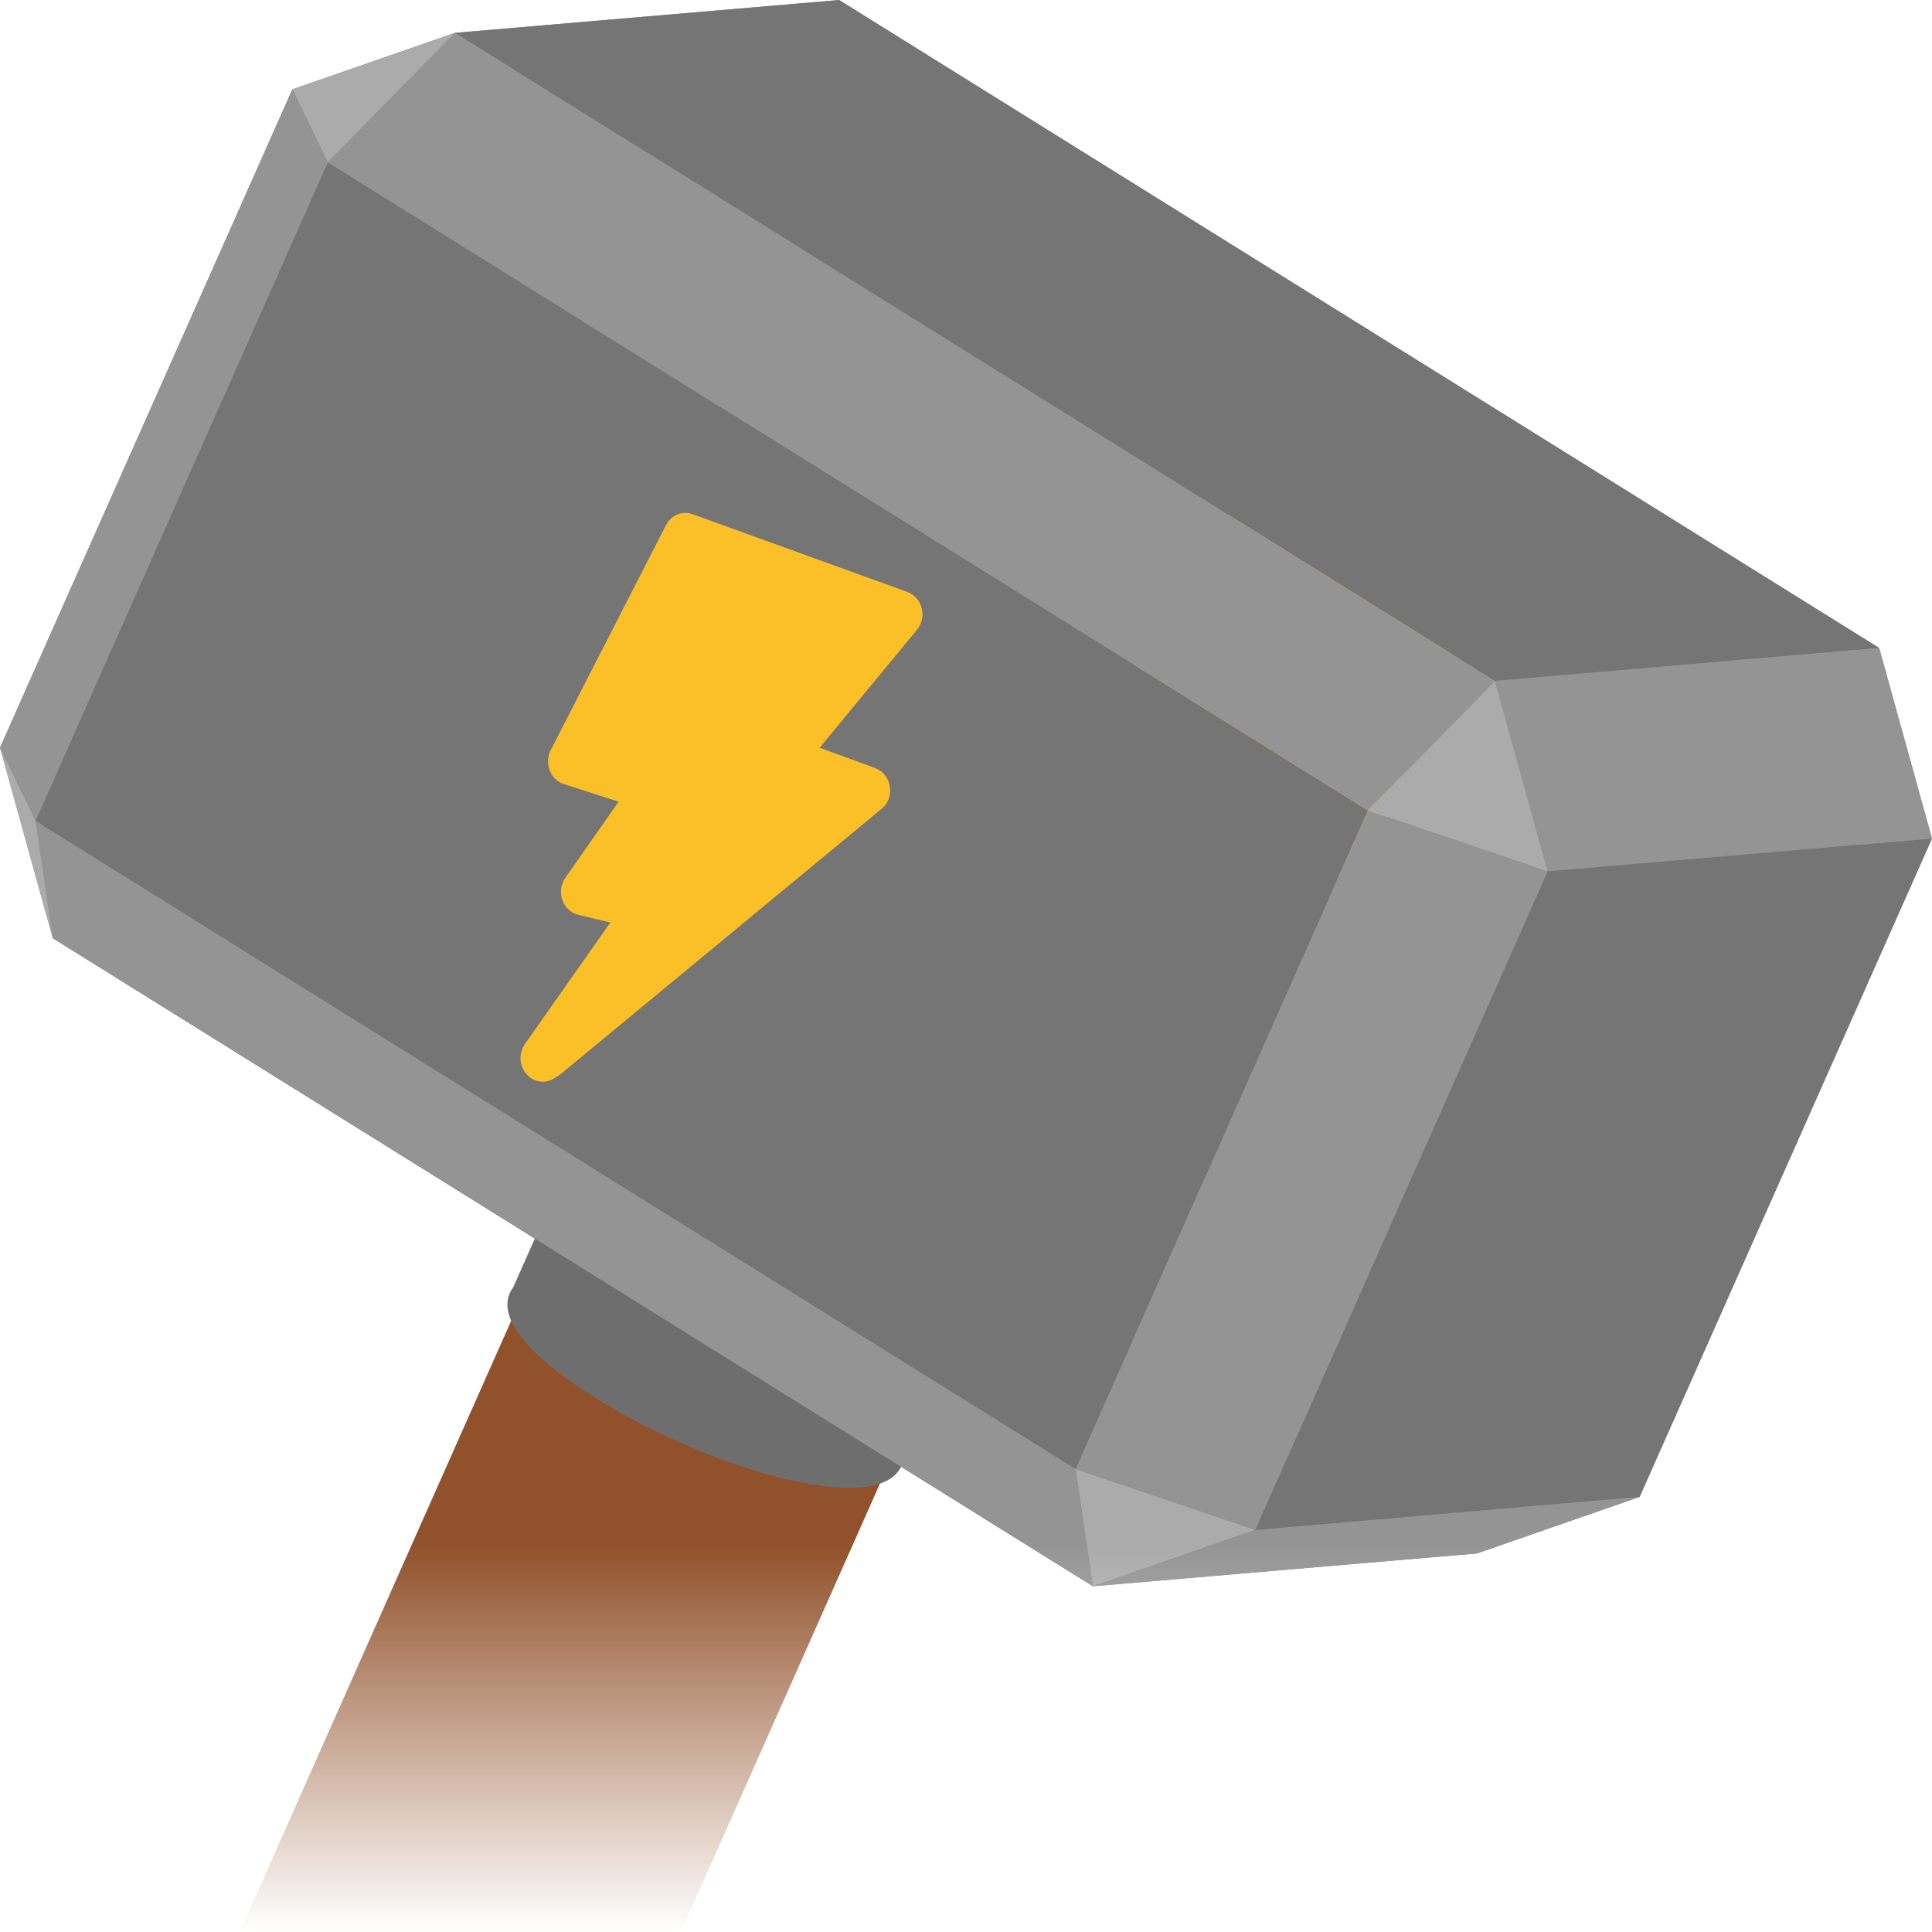
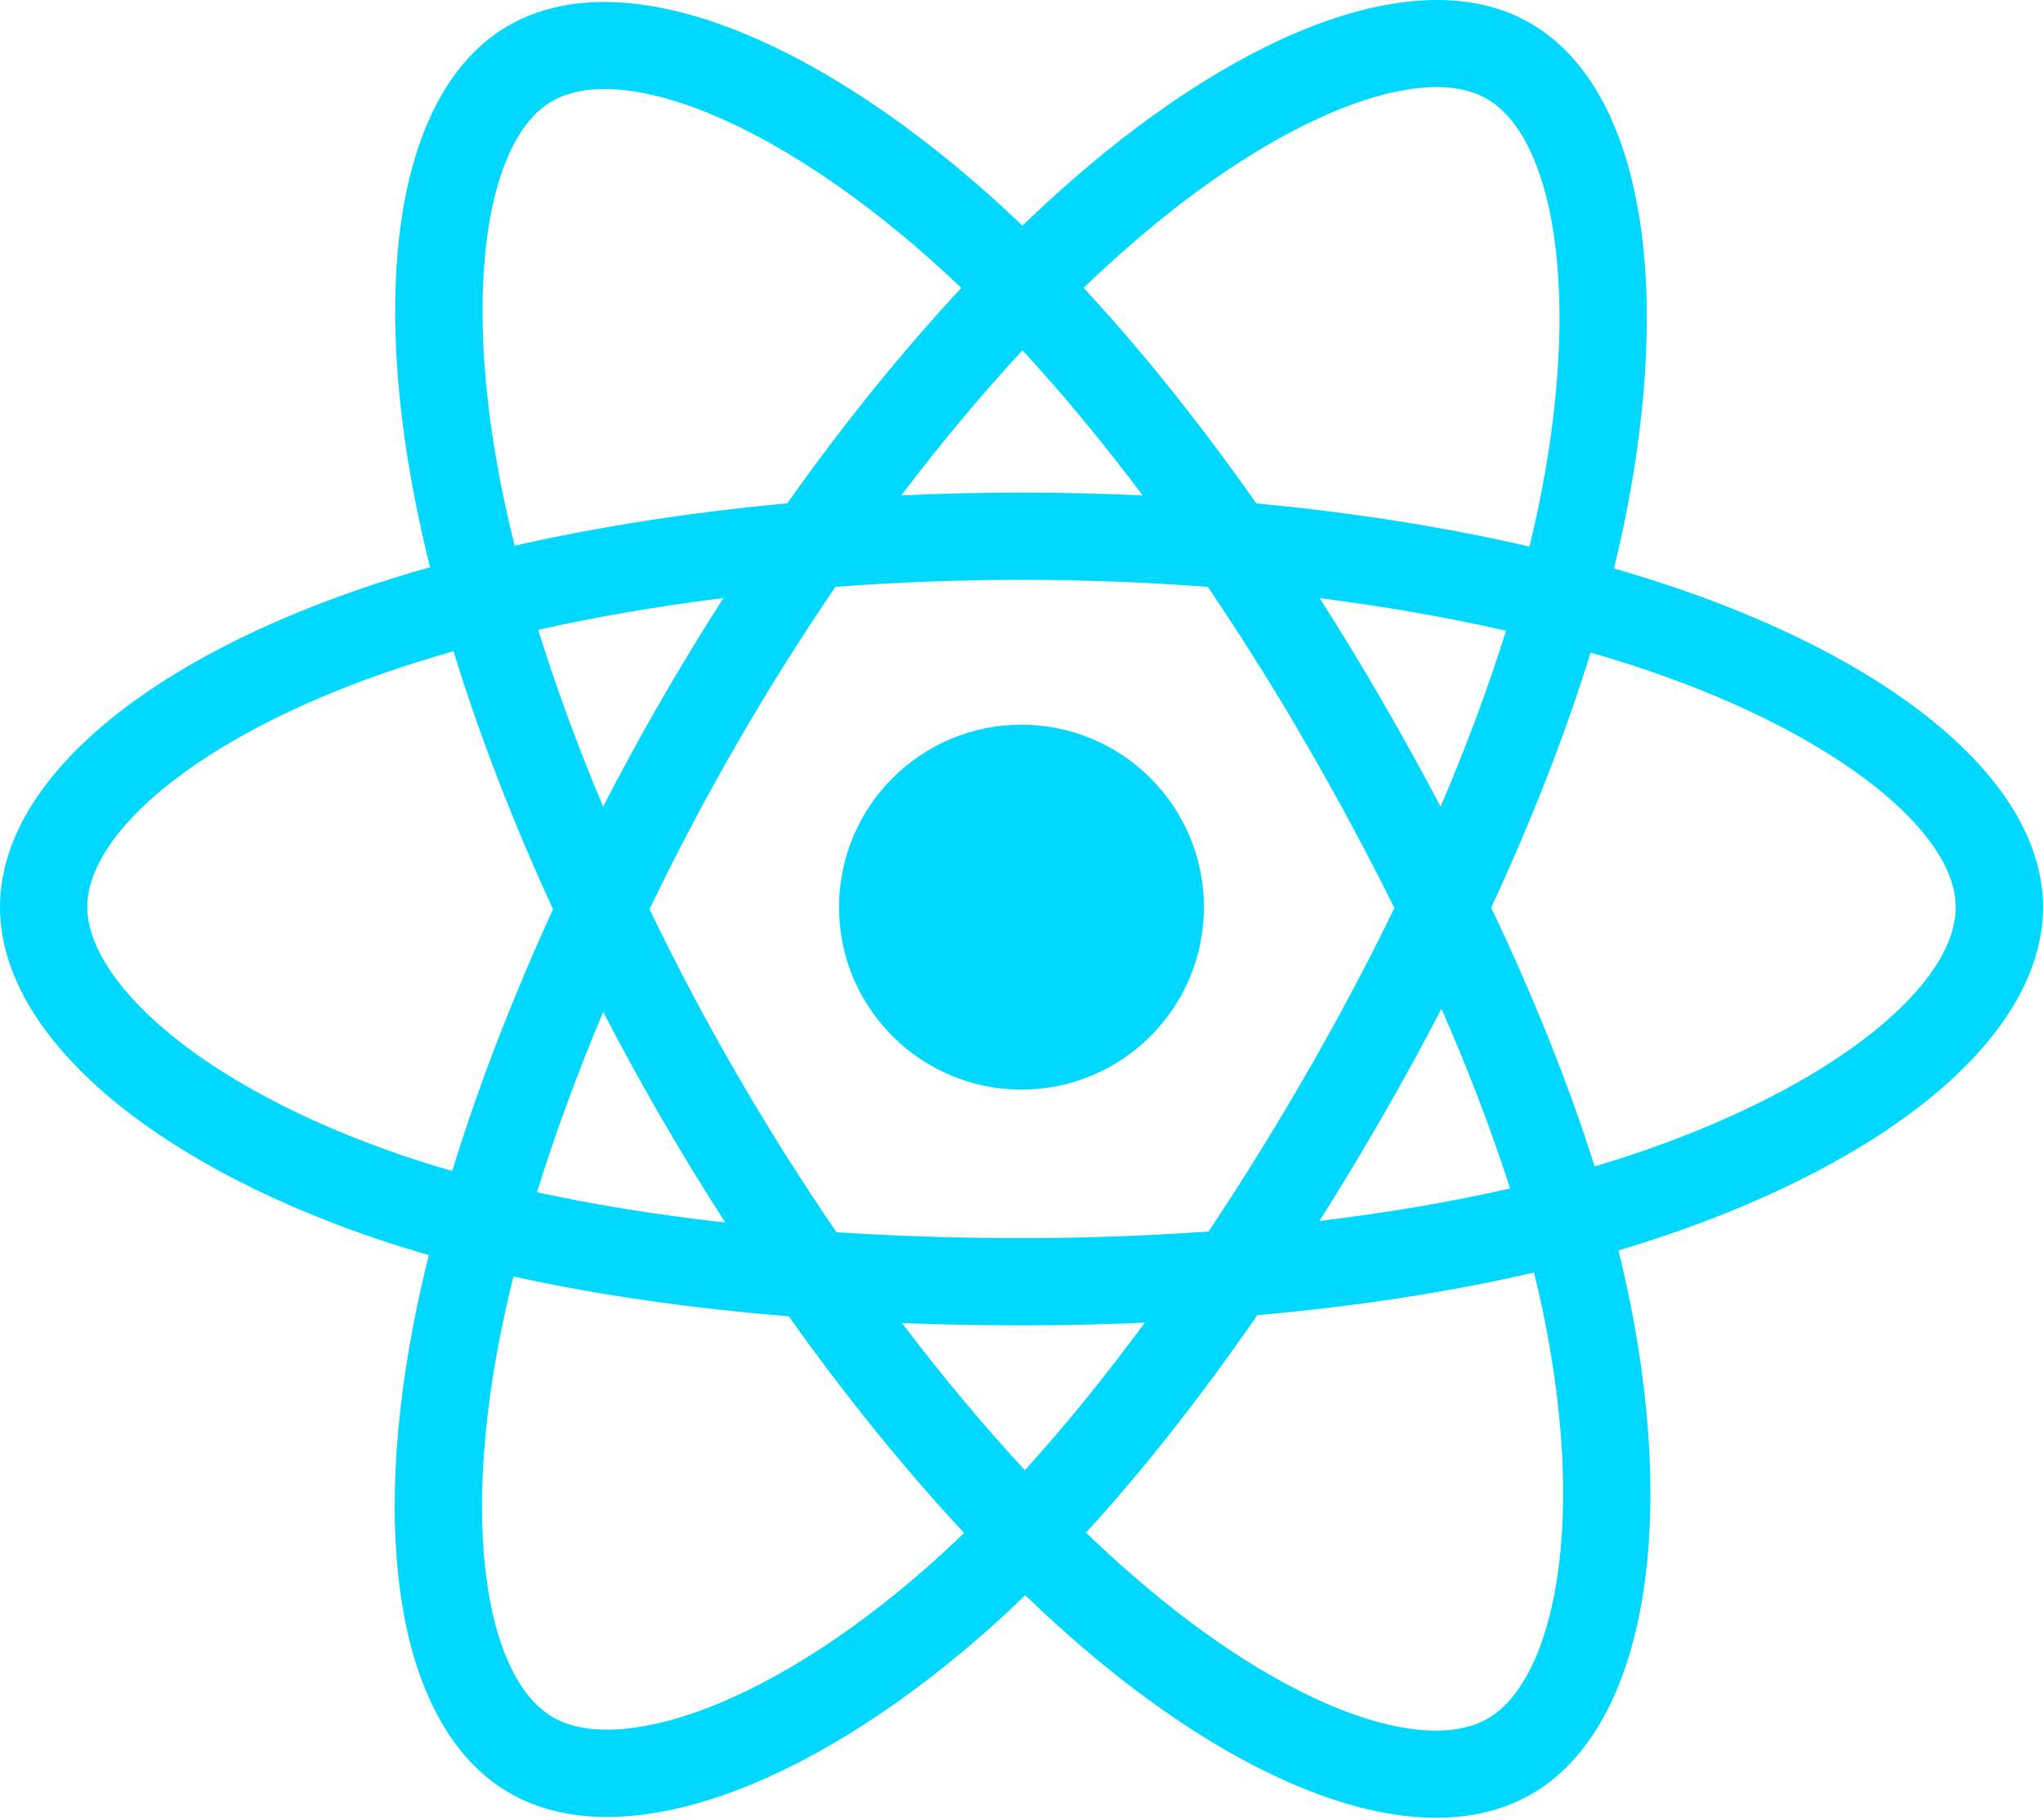
- <svg xmlns="http://www.w3.org/2000/svg" class="hammer" width="41.217" height="41.217" version="1.1" viewBox="-50 -50 41.217 41.217">
-   <defs>
-     <mask id="mask111">
-       <rect x="-19.21" y="-25.7" width="46.217" height="41.217" fill="url(#linearGradient115)" />
-     </mask>
-     <linearGradient id="linearGradient115" x1="-25.395" x2="-25.395" y1="-9.3" y2="-18.03" gradientTransform="matrix(1.0589 0 0 .94436 30.79 24.3)" gradientUnits="userSpaceOnUse">
-       <stop offset="0" />
-       <stop stop-color="#fff" offset="1" />
-     </linearGradient>
-   </defs>
-   <g transform="translate(-33.29,-24.3)" mask="url(#mask111)">
-     <g stroke-linecap="round" stroke-linejoin="round">
-       <path d="m-8.511-10.449 1.126 4.064 2.707-2.765z" fill="#ababab" />
-       <path d="m-2.273-24.496-6.238 14.047 3.833 1.299 6.238-14.048z" fill="#949494" />
-       <path d="m-2.273-24.496 3.465-1.204.368 2.502z" fill="#ababab" />
-       <path d="m17.511 4.674-2.707 2.766-22.189-13.825 2.707-2.765z" fill="#949494" />
-     </g>
-     <g stroke="#878787">
-       <path d="m-9.045 20.369-1.169 2.634" stroke-width="9.6" />
-       <path d="m-12.418 23.191c-1.85-1.153-2.326-2.132-1.086-2.238 1.239-.106 3.642.709 5.493 1.862s2.326 2.132 1.087 2.238c-1.24.106-3.643-.709-5.494-1.862" fill="#878787" stroke-linecap="round" stroke-linejoin="round" />
-       <path d="m-11.248 20.557c1.851 1.153 4.254 1.968 5.493 1.862 1.24-.106.764-1.085-1.086-2.238-1.851-1.153-4.254-1.968-5.494-1.862-1.239.106-.764 1.085 1.087 2.238" fill="#878787" stroke-linecap="round" stroke-linejoin="round" />
-     </g>
-     <g stroke-linecap="round" stroke-linejoin="round">
-       <path d="m-16.71-9.748 8.199-.701 1.126 4.064-8.199.701z" fill="#949494" />
-       <path d="m23.749-9.373-6.238 14.047-22.189-13.824 6.238-14.048z" fill="#757575" />
-       <path d="m10.271-16.073 3.751 3.534c.062.058.083.156.052.238l-1.95 5.128c-.046.121-.18.153-.268.065l-1.024-1.03c-.095-.096-.242-.048-.275.091l-.516 2.152c-.034.145-.191.19-.284.082 0 0-.606-.696-.606-.696-.094-.108-.25-.063-.285.082l-.803 3.384c-.05.212-.317.178-.336-.043l-.014-.147s.058-9.892.058-9.892c.001-.165.165-.253.277-.148l1.077 1.009c.101.095.25.034.274-.111l.597-3.587c.025-.146.174-.206.275-.111z" fill="#fbbf28" stroke="#fbbf28" stroke-width=".6" />
-     </g>
-     <g stroke="#808080">
-       <path d="m-8.362 18.833-.39.878" stroke-width="9.1" />
-       <path d="m-10.956 19.899c-1.85-1.153-2.326-2.132-1.086-2.238 1.239-.106 3.642.708 5.493 1.861s2.326 2.132 1.087 2.238c-1.24.106-3.643-.708-5.494-1.861" fill="#808080" stroke-linecap="round" stroke-linejoin="round" stroke-width=".5" />
-       <path d="m-10.566 19.021c1.851 1.153 4.254 1.967 5.494 1.861 1.239-.106.764-1.085-1.087-2.238s-4.254-1.967-5.494-1.861c-1.239.106-.764 1.085 1.087 2.238" fill="#808080" stroke-linecap="round" stroke-linejoin="round" stroke-width=".5" />
-     </g>
-     <path d="m-16.71-9.748 8.199-.701 6.238-14.047-8.199.701z" fill="#757575" stroke-linecap="round" stroke-linejoin="round" />
-     <path d="m-1.754 3.951-6.511 14.662" stroke="#91512b" stroke-width="8.6" />
-     <g stroke-linecap="round" stroke-linejoin="round">
-       <path d="m-10.468 18.801c-1.851-1.153-2.327-2.132-1.087-2.238 1.239-.106 3.643.709 5.493 1.862 1.851 1.153 2.327 2.132 1.087 2.238-1.239.106-3.643-.708-5.493-1.862" fill="#91512b" />
-       <path d="m-3.958 4.139c1.851 1.153 4.254 1.968 5.494 1.862 1.239-.106.764-1.086-1.087-2.239s-4.254-1.967-5.493-1.861c-1.24.106-.764 1.085 1.086 2.238" fill="#91512b" />
-       <path d="m1.192-25.7.368 2.502 22.189 13.825-.368-2.503z" fill="#949494" />
-       <path d="m-10.472-23.795 8.199-.701 3.465-1.204-8.199.701z" fill="#949494" />
-     </g>
-     <g stroke="#6e6e6e">
-       <path d="m-.487 1.097-1.17 2.634" stroke-width="9.1" />
-       <path d="m-3.86 3.92c-1.851-1.153-2.326-2.132-1.087-2.238s3.643.708 5.493 1.861c1.851 1.153 2.327 2.132 1.087 2.238-1.239.106-3.643-.708-5.493-1.861" fill="#6e6e6e" stroke-linecap="round" stroke-linejoin="round" stroke-width=".5" />
-       <path d="m-2.691 1.286c1.851 1.153 4.254 1.967 5.494 1.861 1.239-.106.764-1.085-1.087-2.238s-4.254-1.967-5.493-1.861c-1.24.106-.764 1.085 1.086 2.238" fill="#6e6e6e" stroke-linecap="round" stroke-linejoin="round" stroke-width=".5" />
-     </g>
-     <g stroke-linecap="round" stroke-linejoin="round">
-       <path d="m18.269 6.236-3.465 1.204 2.707-2.766z" fill="#ababab" />
-       <path d="m14.804 7.44-8.199.701-22.189-13.825 8.199-.701z" fill="#757575" />
-       <path d="m-16.71-9.748 1.126 4.064-.367-2.502z" fill="#ababab" />
-       <path d="m24.507-7.812-6.238 14.048-.758-1.562 6.238-14.047z" fill="#949494" />
-       <path d="m-10.472-23.795-6.238 14.047.759 1.562 6.237-14.048z" fill="#949494" />
-       <path d="m24.507-7.812-1.126-4.064.368 2.503z" fill="#ababab" />
-       <path d="m23.381-11.876-8.199.701-22.189-13.824 8.199-.701z" fill="#757575" />
-       <path d="m-10.472-23.795 3.465-1.204-2.707 2.765z" fill="#ababab" />
-       <path d="m18.269 6.236-8.199.701-3.465 1.204 8.199-.701z" fill="#949494" />
-       <path d="m-15.951-8.186.367 2.502 22.189 13.825-.367-2.503z" fill="#949494" />
-       <path d="m18.269 6.236-8.199.701 6.238-14.048 8.199-.701z" fill="#757575" />
-       <path d="m-9.714-22.234-6.237 14.048 22.189 13.824 6.237-14.047z" fill="#757575" />
-       <path d="m2.545-12.79-4.583-1.659c-.076-.027-.156.008-.195.085 0 0-2.463 4.808-2.463 4.808-.058.114-.005.263.107.298l1.296.416c.122.039.171.21.093.321 0 0-1.205 1.722-1.205 1.722-.081.116-.024.294.105.325l.827.196c.128.031.186.209.104.325 0 0-1.899 2.701-1.899 2.701-.118.169.056.41.22.304l.11-.07 6.849-5.661c.115-.095.083-.304-.054-.354l-1.312-.48c-.123-.045-.165-.224-.078-.331 0 0 2.157-2.615 2.157-2.615.087-.106.045-.286-.079-.331z" fill="#fbbf28" stroke="#fbbf28" stroke-width=".6" />
-       <path d="m24.507-7.812-8.199.701-1.126-4.064 8.199-.701z" fill="#949494" />
-       <path d="m15.182-11.175-2.707 2.766-22.189-13.825 2.707-2.765z" fill="#949494" />
-       <path d="m10.07 6.937-3.465 1.204-.367-2.503z" fill="#ababab" />
-       <path d="m16.308-7.111-6.238 14.048-3.832-1.299 6.237-14.047z" fill="#949494" />
-       <path d="m16.308-7.111-1.126-4.064-2.707 2.766z" fill="#ababab" />
-     </g>
-   </g>
+ <svg xmlns="http://www.w3.org/2000/svg" aria-hidden="true" role="img" class="iconify iconify--logos" width="35.93" height="32" preserveAspectRatio="xMidYMid meet" viewBox="0 0 256 228">
+   <path fill="#00D8FF" d="M210.483 73.824a171.49 171.49 0 0 0-8.24-2.597c.465-1.9.893-3.777 1.273-5.621c6.238-30.281 2.16-54.676-11.769-62.708c-13.355-7.7-35.196.329-57.254 19.526a171.23 171.23 0 0 0-6.375 5.848a155.866 155.866 0 0 0-4.241-3.917C100.759 3.829 77.587-4.822 63.673 3.233C50.33 10.957 46.379 33.89 51.995 62.588a170.974 170.974 0 0 0 1.892 8.48c-3.28.932-6.445 1.924-9.474 2.98C17.309 83.498 0 98.307 0 113.668c0 15.865 18.582 31.778 46.812 41.427a145.52 145.52 0 0 0 6.921 2.165a167.467 167.467 0 0 0-2.01 9.138c-5.354 28.2-1.173 50.591 12.134 58.266c13.744 7.926 36.812-.22 59.273-19.855a145.567 145.567 0 0 0 5.342-4.923a168.064 168.064 0 0 0 6.92 6.314c21.758 18.722 43.246 26.282 56.54 18.586c13.731-7.949 18.194-32.003 12.4-61.268a145.016 145.016 0 0 0-1.535-6.842c1.62-.48 3.21-.974 4.76-1.488c29.348-9.723 48.443-25.443 48.443-41.52c0-15.417-17.868-30.326-45.517-39.844Zm-6.365 70.984c-1.4.463-2.836.91-4.3 1.345c-3.24-10.257-7.612-21.163-12.963-32.432c5.106-11 9.31-21.767 12.459-31.957c2.619.758 5.16 1.557 7.61 2.4c23.69 8.156 38.14 20.213 38.14 29.504c0 9.896-15.606 22.743-40.946 31.14Zm-10.514 20.834c2.562 12.94 2.927 24.64 1.23 33.787c-1.524 8.219-4.59 13.698-8.382 15.893c-8.067 4.67-25.32-1.4-43.927-17.412a156.726 156.726 0 0 1-6.437-5.87c7.214-7.889 14.423-17.06 21.459-27.246c12.376-1.098 24.068-2.894 34.671-5.345a134.17 134.17 0 0 1 1.386 6.193ZM87.276 214.515c-7.882 2.783-14.16 2.863-17.955.675c-8.075-4.657-11.432-22.636-6.853-46.752a156.923 156.923 0 0 1 1.869-8.499c10.486 2.32 22.093 3.988 34.498 4.994c7.084 9.967 14.501 19.128 21.976 27.15a134.668 134.668 0 0 1-4.877 4.492c-9.933 8.682-19.886 14.842-28.658 17.94ZM50.35 144.747c-12.483-4.267-22.792-9.812-29.858-15.863c-6.35-5.437-9.555-10.836-9.555-15.216c0-9.322 13.897-21.212 37.076-29.293c2.813-.98 5.757-1.905 8.812-2.773c3.204 10.42 7.406 21.315 12.477 32.332c-5.137 11.18-9.399 22.249-12.634 32.792a134.718 134.718 0 0 1-6.318-1.979Zm12.378-84.26c-4.811-24.587-1.616-43.134 6.425-47.789c8.564-4.958 27.502 2.111 47.463 19.835a144.318 144.318 0 0 1 3.841 3.545c-7.438 7.987-14.787 17.08-21.808 26.988c-12.04 1.116-23.565 2.908-34.161 5.309a160.342 160.342 0 0 1-1.76-7.887Zm110.427 27.268a347.8 347.8 0 0 0-7.785-12.803c8.168 1.033 15.994 2.404 23.343 4.08c-2.206 7.072-4.956 14.465-8.193 22.045a381.151 381.151 0 0 0-7.365-13.322Zm-45.032-43.861c5.044 5.465 10.096 11.566 15.065 18.186a322.04 322.04 0 0 0-30.257-.006c4.974-6.559 10.069-12.652 15.192-18.18ZM82.802 87.83a323.167 323.167 0 0 0-7.227 13.238c-3.184-7.553-5.909-14.98-8.134-22.152c7.304-1.634 15.093-2.97 23.209-3.984a321.524 321.524 0 0 0-7.848 12.897Zm8.081 65.352c-8.385-.936-16.291-2.203-23.593-3.793c2.26-7.3 5.045-14.885 8.298-22.6a321.187 321.187 0 0 0 7.257 13.246c2.594 4.48 5.28 8.868 8.038 13.147Zm37.542 31.03c-5.184-5.592-10.354-11.779-15.403-18.433c4.902.192 9.899.29 14.978.29c5.218 0 10.376-.117 15.453-.343c-4.985 6.774-10.018 12.97-15.028 18.486Zm52.198-57.817c3.422 7.8 6.306 15.345 8.596 22.52c-7.422 1.694-15.436 3.058-23.88 4.071a382.417 382.417 0 0 0 7.859-13.026a347.403 347.403 0 0 0 7.425-13.565Zm-16.898 8.101a358.557 358.557 0 0 1-12.281 19.815a329.4 329.4 0 0 1-23.444.823c-7.967 0-15.716-.248-23.178-.732a310.202 310.202 0 0 1-12.513-19.846h.001a307.41 307.41 0 0 1-10.923-20.627a310.278 310.278 0 0 1 10.89-20.637l-.001.001a307.318 307.318 0 0 1 12.413-19.761c7.613-.576 15.42-.876 23.31-.876H128c7.926 0 15.743.303 23.354.883a329.357 329.357 0 0 1 12.335 19.695a358.489 358.489 0 0 1 11.036 20.54a329.472 329.472 0 0 1-11 20.722Zm22.56-122.124c8.572 4.944 11.906 24.881 6.52 51.026c-.344 1.668-.73 3.367-1.15 5.09c-10.622-2.452-22.155-4.275-34.23-5.408c-7.034-10.017-14.323-19.124-21.64-27.008a160.789 160.789 0 0 1 5.888-5.4c18.9-16.447 36.564-22.941 44.612-18.3ZM128 90.808c12.625 0 22.86 10.235 22.86 22.86s-10.235 22.86-22.86 22.86s-22.86-10.235-22.86-22.86s10.235-22.86 22.86-22.86Z" />
</svg>
